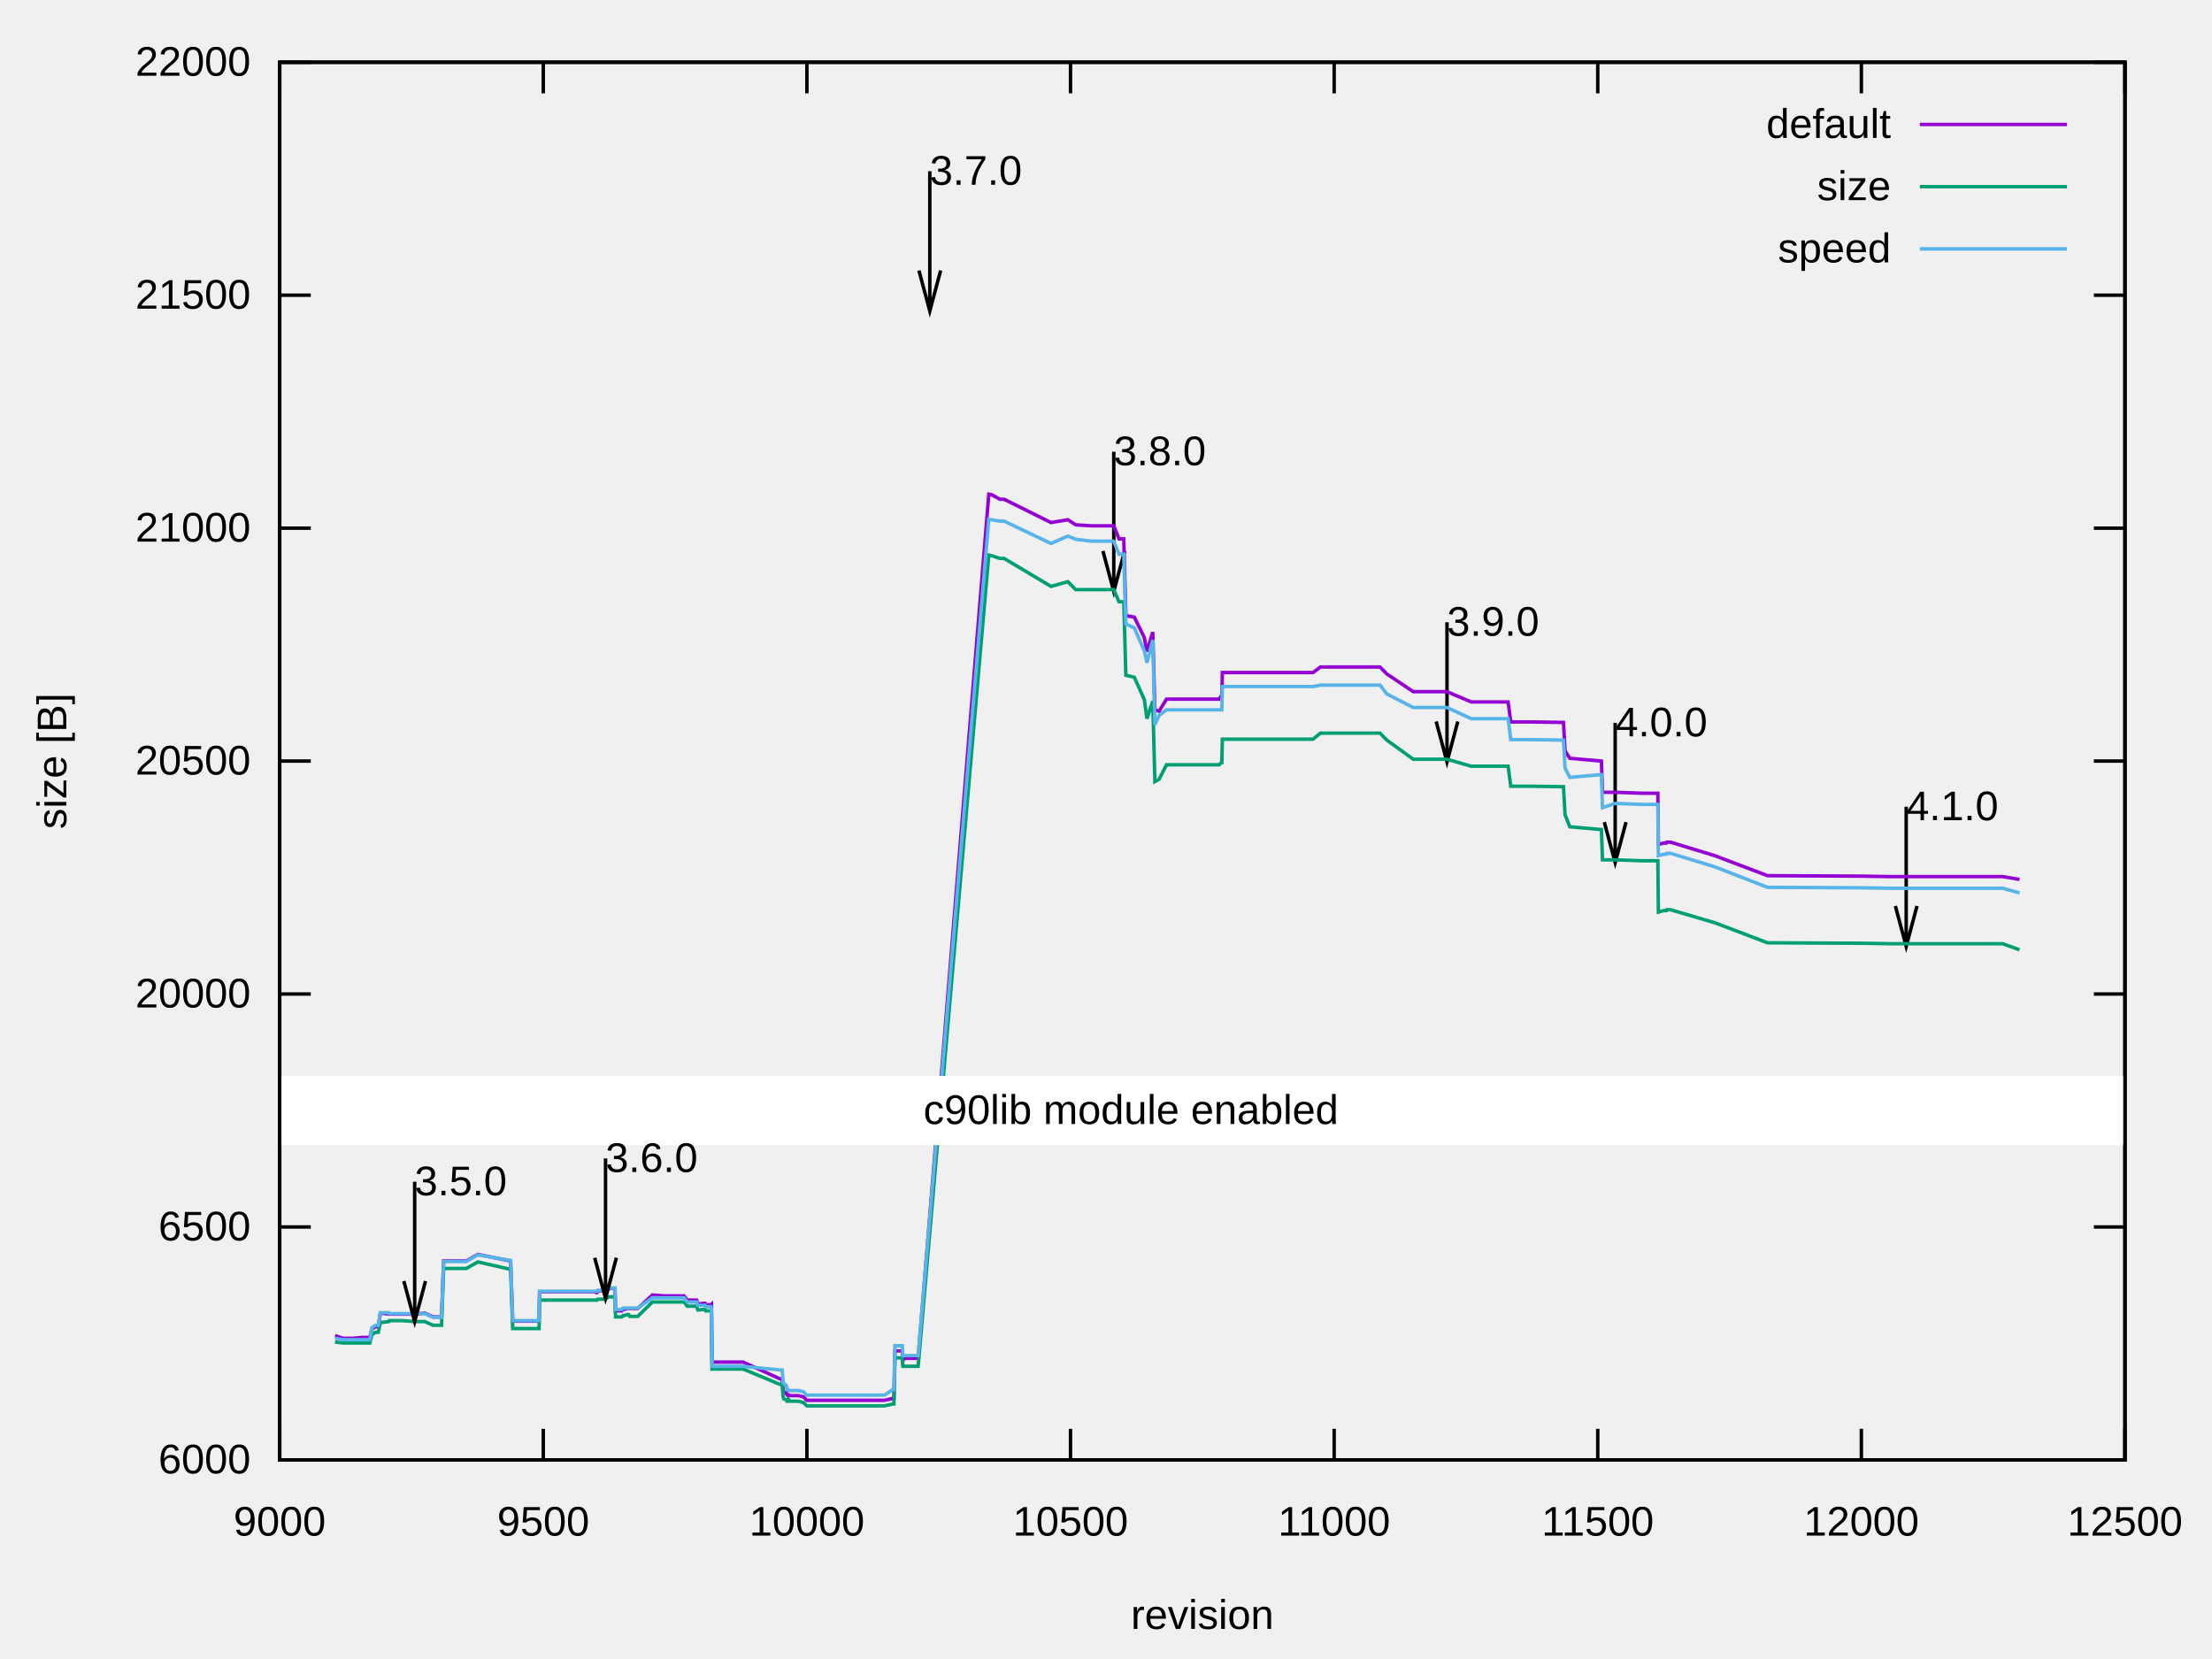
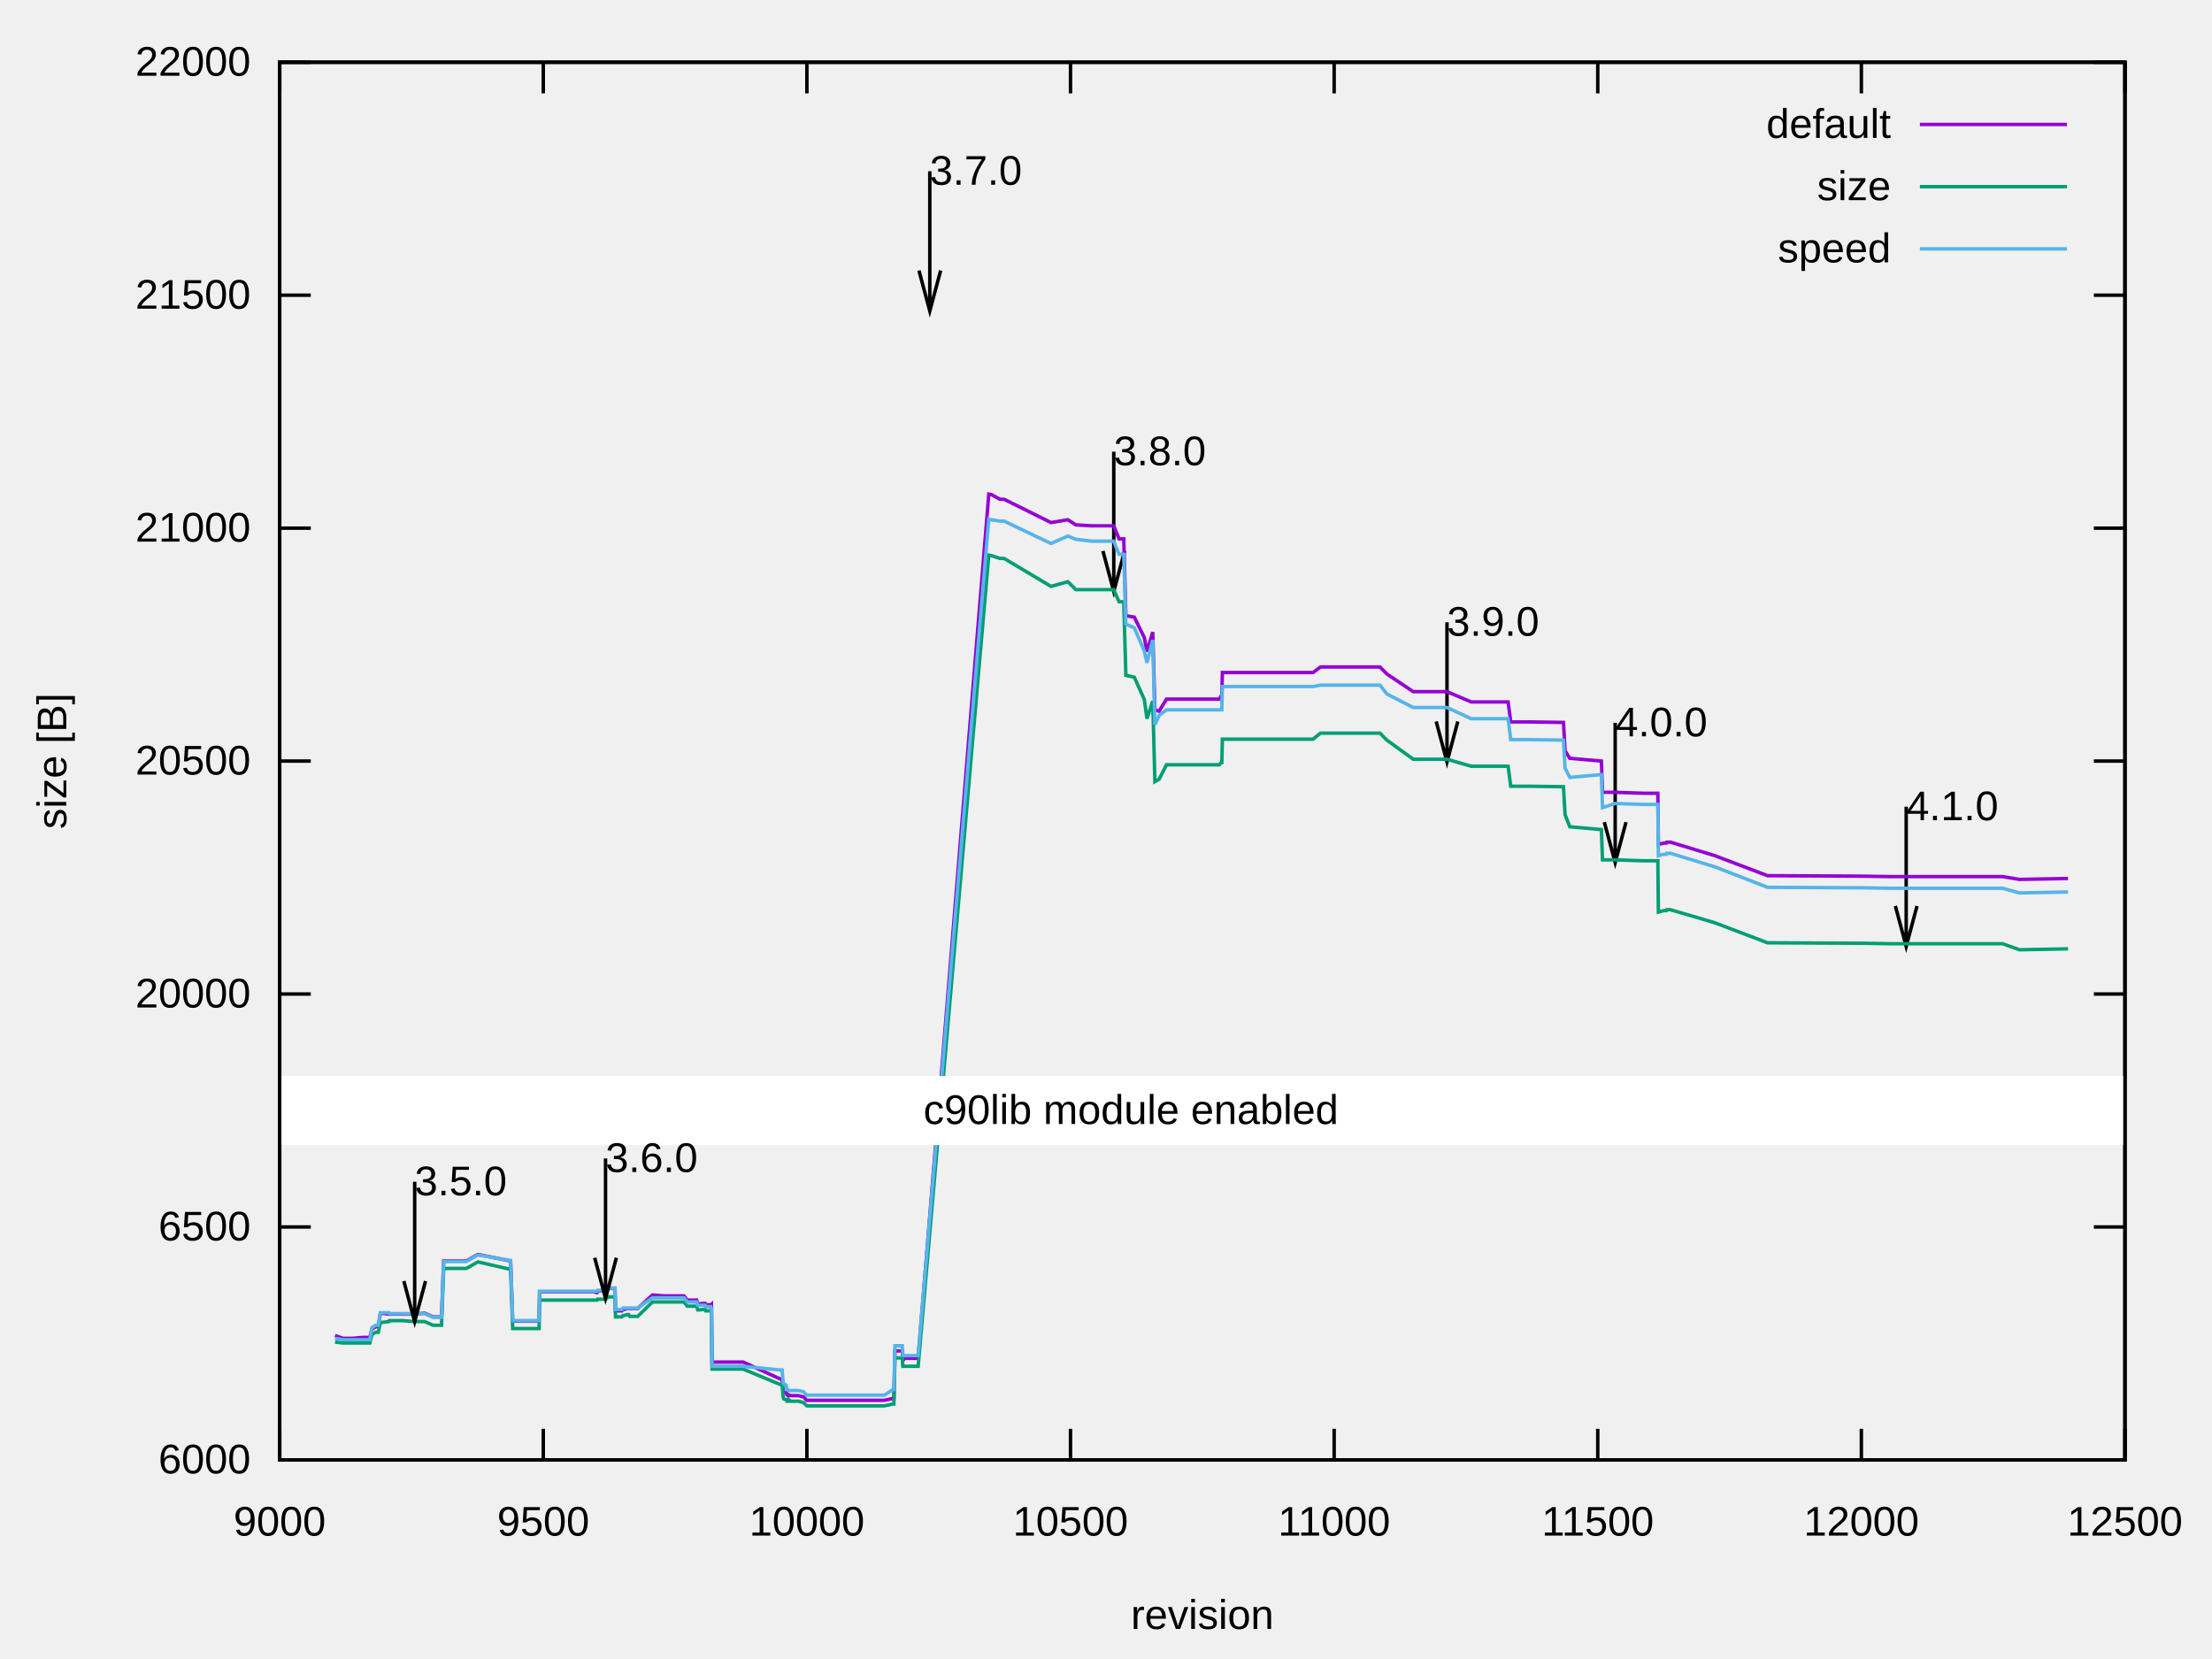
<svg xmlns="http://www.w3.org/2000/svg" xmlns:xlink="http://www.w3.org/1999/xlink" width="640" height="480" viewBox="0 0 640 480">
  <g id="gnuplot_canvas">
    <rect x="0" y="0" width="640" height="480" fill="none" />
    <defs>
      <circle id="gpDot" r="0.5" stroke-width="0.5" stroke="currentColor" />
      <path id="gpPt0" stroke-width="0.222" stroke="currentColor" d="M-1,0 h2 M0,-1 v2" />
      <path id="gpPt1" stroke-width="0.222" stroke="currentColor" d="M-1,-1 L1,1 M1,-1 L-1,1" />
      <path id="gpPt2" stroke-width="0.222" stroke="currentColor" d="M-1,0 L1,0 M0,-1 L0,1 M-1,-1 L1,1 M-1,1 L1,-1" />
      <rect id="gpPt3" stroke-width="0.222" stroke="currentColor" x="-1" y="-1" width="2" height="2" />
      <rect id="gpPt4" stroke-width="0.222" stroke="currentColor" fill="currentColor" x="-1" y="-1" width="2" height="2" />
      <circle id="gpPt5" stroke-width="0.222" stroke="currentColor" cx="0" cy="0" r="1" />
      <use xlink:href="#gpPt5" id="gpPt6" fill="currentColor" stroke="none" />
      <path id="gpPt7" stroke-width="0.222" stroke="currentColor" d="M0,-1.33 L-1.33,0.67 L1.33,0.67 z" />
      <use xlink:href="#gpPt7" id="gpPt8" fill="currentColor" stroke="none" />
      <use xlink:href="#gpPt7" id="gpPt9" stroke="currentColor" transform="rotate(180)" />
      <use xlink:href="#gpPt9" id="gpPt10" fill="currentColor" stroke="none" />
      <use xlink:href="#gpPt3" id="gpPt11" stroke="currentColor" transform="rotate(45)" />
      <use xlink:href="#gpPt11" id="gpPt12" fill="currentColor" stroke="none" />
      <path id="gpPt13" stroke-width="0.222" stroke="currentColor" d="M0,1.330 L1.265,0.411 L0.782,-1.067 L-0.782,-1.076 L-1.265,0.411 z" />
      <use xlink:href="#gpPt13" id="gpPt14" fill="currentColor" stroke="none" />
      <filter id="textbox" filterUnits="objectBoundingBox" x="0" y="0" height="1" width="1">
        <feFlood flood-color="white" flood-opacity="1" result="bgnd" />
        <feComposite in="SourceGraphic" in2="bgnd" operator="atop" />
      </filter>
      <filter id="greybox" filterUnits="objectBoundingBox" x="0" y="0" height="1" width="1">
        <feFlood flood-color="lightgrey" flood-opacity="1" result="grey" />
        <feComposite in="SourceGraphic" in2="grey" operator="atop" />
      </filter>
    </defs>
    <g fill="none" color="white" stroke="currentColor" stroke-width="1.00" stroke-linecap="butt" stroke-linejoin="miter">
</g>
    <g fill="none" color="black" stroke="currentColor" stroke-width="1.00" stroke-linecap="butt" stroke-linejoin="miter">
      <path stroke="black" d="M80.92,422.40 L89.92,422.40 M614.82,422.40 L605.82,422.40  " />
      <g transform="translate(72.53,426.30)" stroke="none" fill="black" font-family="Arial" font-size="12.00" text-anchor="end">
        <text>
          <tspan font-family="Arial">6000</tspan>
        </text>
      </g>
    </g>
    <g fill="none" color="black" stroke="currentColor" stroke-width="1.00" stroke-linecap="butt" stroke-linejoin="miter">
      <path stroke="black" d="M80.92,355.00 L89.92,355.00 M614.82,355.00 L605.82,355.00  " />
      <g transform="translate(72.53,358.90)" stroke="none" fill="black" font-family="Arial" font-size="12.00" text-anchor="end">
        <text>
          <tspan font-family="Arial">6500</tspan>
        </text>
      </g>
    </g>
    <g fill="none" color="black" stroke="currentColor" stroke-width="1.00" stroke-linecap="butt" stroke-linejoin="miter">
      <path stroke="black" d="M80.92,287.60 L89.92,287.60 M614.82,287.60 L605.82,287.60  " />
      <g transform="translate(72.53,291.50)" stroke="none" fill="black" font-family="Arial" font-size="12.00" text-anchor="end">
        <text>
          <tspan font-family="Arial">20000</tspan>
        </text>
      </g>
    </g>
    <g fill="none" color="black" stroke="currentColor" stroke-width="1.00" stroke-linecap="butt" stroke-linejoin="miter">
      <path stroke="black" d="M80.92,220.20 L89.92,220.20 M614.82,220.20 L605.82,220.20  " />
      <g transform="translate(72.53,224.10)" stroke="none" fill="black" font-family="Arial" font-size="12.00" text-anchor="end">
        <text>
          <tspan font-family="Arial">20500</tspan>
        </text>
      </g>
    </g>
    <g fill="none" color="black" stroke="currentColor" stroke-width="1.00" stroke-linecap="butt" stroke-linejoin="miter">
      <path stroke="black" d="M80.92,152.81 L89.92,152.81 M614.82,152.81 L605.82,152.81  " />
      <g transform="translate(72.53,156.71)" stroke="none" fill="black" font-family="Arial" font-size="12.00" text-anchor="end">
        <text>
          <tspan font-family="Arial">21000</tspan>
        </text>
      </g>
    </g>
    <g fill="none" color="black" stroke="currentColor" stroke-width="1.00" stroke-linecap="butt" stroke-linejoin="miter">
      <path stroke="black" d="M80.92,85.41 L89.92,85.41 M614.82,85.41 L605.82,85.41  " />
      <g transform="translate(72.53,89.31)" stroke="none" fill="black" font-family="Arial" font-size="12.00" text-anchor="end">
        <text>
          <tspan font-family="Arial">21500</tspan>
        </text>
      </g>
    </g>
    <g fill="none" color="black" stroke="currentColor" stroke-width="1.00" stroke-linecap="butt" stroke-linejoin="miter">
      <path stroke="black" d="M80.92,18.01 L89.92,18.01 M614.82,18.01 L605.82,18.01  " />
      <g transform="translate(72.53,21.91)" stroke="none" fill="black" font-family="Arial" font-size="12.00" text-anchor="end">
        <text>
          <tspan font-family="Arial">22000</tspan>
        </text>
      </g>
    </g>
    <g fill="none" color="black" stroke="currentColor" stroke-width="1.00" stroke-linecap="butt" stroke-linejoin="miter">
      <path stroke="black" d="M80.92,422.40 L80.92,413.40 M80.92,18.01 L80.92,27.01  " />
      <g transform="translate(80.92,444.30)" stroke="none" fill="black" font-family="Arial" font-size="12.00" text-anchor="middle">
        <text>
          <tspan font-family="Arial"> 9000</tspan>
        </text>
      </g>
    </g>
    <g fill="none" color="black" stroke="currentColor" stroke-width="1.00" stroke-linecap="butt" stroke-linejoin="miter">
      <path stroke="black" d="M157.19,422.40 L157.19,413.40 M157.19,18.01 L157.19,27.01  " />
      <g transform="translate(157.19,444.30)" stroke="none" fill="black" font-family="Arial" font-size="12.00" text-anchor="middle">
        <text>
          <tspan font-family="Arial"> 9500</tspan>
        </text>
      </g>
    </g>
    <g fill="none" color="black" stroke="currentColor" stroke-width="1.00" stroke-linecap="butt" stroke-linejoin="miter">
      <path stroke="black" d="M233.46,422.40 L233.46,413.40 M233.46,18.01 L233.46,27.01  " />
      <g transform="translate(233.46,444.30)" stroke="none" fill="black" font-family="Arial" font-size="12.00" text-anchor="middle">
        <text>
          <tspan font-family="Arial"> 10000</tspan>
        </text>
      </g>
    </g>
    <g fill="none" color="black" stroke="currentColor" stroke-width="1.00" stroke-linecap="butt" stroke-linejoin="miter">
      <path stroke="black" d="M309.73,422.40 L309.73,413.40 M309.73,18.01 L309.73,27.01  " />
      <g transform="translate(309.73,444.30)" stroke="none" fill="black" font-family="Arial" font-size="12.00" text-anchor="middle">
        <text>
          <tspan font-family="Arial"> 10500</tspan>
        </text>
      </g>
    </g>
    <g fill="none" color="black" stroke="currentColor" stroke-width="1.00" stroke-linecap="butt" stroke-linejoin="miter">
      <path stroke="black" d="M386.01,422.40 L386.01,413.40 M386.01,18.01 L386.01,27.01  " />
      <g transform="translate(386.01,444.30)" stroke="none" fill="black" font-family="Arial" font-size="12.00" text-anchor="middle">
        <text>
          <tspan font-family="Arial"> 11000</tspan>
        </text>
      </g>
    </g>
    <g fill="none" color="black" stroke="currentColor" stroke-width="1.00" stroke-linecap="butt" stroke-linejoin="miter">
      <path stroke="black" d="M462.28,422.40 L462.28,413.40 M462.28,18.01 L462.28,27.01  " />
      <g transform="translate(462.28,444.30)" stroke="none" fill="black" font-family="Arial" font-size="12.00" text-anchor="middle">
        <text>
          <tspan font-family="Arial"> 11500</tspan>
        </text>
      </g>
    </g>
    <g fill="none" color="black" stroke="currentColor" stroke-width="1.00" stroke-linecap="butt" stroke-linejoin="miter">
      <path stroke="black" d="M538.55,422.40 L538.55,413.40 M538.55,18.01 L538.55,27.01  " />
      <g transform="translate(538.55,444.30)" stroke="none" fill="black" font-family="Arial" font-size="12.00" text-anchor="middle">
        <text>
          <tspan font-family="Arial"> 12000</tspan>
        </text>
      </g>
    </g>
    <g fill="none" color="black" stroke="currentColor" stroke-width="1.00" stroke-linecap="butt" stroke-linejoin="miter">
      <path stroke="black" d="M614.82,422.40 L614.82,413.40 M614.82,18.01 L614.82,27.01  " />
      <g transform="translate(614.82,444.30)" stroke="none" fill="black" font-family="Arial" font-size="12.00" text-anchor="middle">
        <text>
          <tspan font-family="Arial"> 12500</tspan>
        </text>
      </g>
    </g>
    <g fill="none" color="black" stroke="currentColor" stroke-width="1.00" stroke-linecap="butt" stroke-linejoin="miter">
</g>
    <g fill="none" color="black" stroke="currentColor" stroke-width="1.00" stroke-linecap="butt" stroke-linejoin="miter">
      <path stroke="black" d="M80.92,18.01 L80.92,422.40 L614.82,422.40 L614.82,18.01 L80.92,18.01 Z  " />
      <g transform="translate(269.01,53.45)" stroke="none" fill="black" font-family="Arial" font-size="12.00" text-anchor="start">
        <text>
          <tspan font-family="Arial">3.7.0</tspan>
        </text>
      </g>
      <g transform="translate(322.24,134.60)" stroke="none" fill="black" font-family="Arial" font-size="12.00" text-anchor="start">
        <text>
          <tspan font-family="Arial">3.8.0</tspan>
        </text>
      </g>
      <g transform="translate(418.65,183.94)" stroke="none" fill="black" font-family="Arial" font-size="12.00" text-anchor="start">
        <text>
          <tspan font-family="Arial">3.9.0</tspan>
        </text>
      </g>
      <g transform="translate(467.31,213.05)" stroke="none" fill="black" font-family="Arial" font-size="12.00" text-anchor="start">
        <text>
          <tspan font-family="Arial">4.0.0</tspan>
        </text>
      </g>
      <g transform="translate(551.51,237.32)" stroke="none" fill="black" font-family="Arial" font-size="12.00" text-anchor="start">
        <text>
          <tspan font-family="Arial">4.1.0</tspan>
        </text>
      </g>
    </g>
    <g fill="none" color="black" stroke="black" stroke-width="20.00" stroke-linecap="butt" stroke-linejoin="miter">
</g>
    <g fill="none" color="black" stroke="currentColor" stroke-width="20.00" stroke-linecap="butt" stroke-linejoin="miter">
      <path stroke="white" d="M80.93,321.29 L614.83,321.29  " />
    </g>
    <g fill="none" color="black" stroke="white" stroke-width="1.00" stroke-linecap="butt" stroke-linejoin="miter">
      <path stroke="black" d="M265.88,78.27 L269.02,89.98 L272.16,78.27 M269.02,49.54 L269.02,89.98 M319.11,159.42 L322.25,171.13 L325.39,159.42   M322.25,130.69 L322.25,171.13 M415.53,208.75 L418.66,220.46 L421.79,208.75 M418.66,180.03 L418.66,220.46 M464.18,237.87   L467.32,249.58 L470.46,237.87 M467.32,209.14 L467.32,249.58 M548.39,262.13 L551.52,273.84 L554.65,262.13 M551.52,233.41   L551.52,273.84  " />
    </g>
    <g fill="none" color="black" stroke="currentColor" stroke-width="1.00" stroke-linecap="butt" stroke-linejoin="miter">
      <g transform="translate(19.18,220.21) rotate(270)" stroke="none" fill="black" font-family="Arial" font-size="12.00" text-anchor="middle">
        <text>
          <tspan font-family="Arial">size [B]</tspan>
        </text>
      </g>
    </g>
    <g fill="none" color="black" stroke="currentColor" stroke-width="1.00" stroke-linecap="butt" stroke-linejoin="miter">
      <g transform="translate(347.87,471.30)" stroke="none" fill="black" font-family="Arial" font-size="12.00" text-anchor="middle">
        <text>
          <tspan font-family="Arial">revision</tspan>
        </text>
      </g>
    </g>
    <g fill="none" color="black" stroke="currentColor" stroke-width="1.00" stroke-linecap="butt" stroke-linejoin="miter">
</g>
    <g id="gnuplot_plot_1">
      <g fill="none" color="black" stroke="currentColor" stroke-width="1.00" stroke-linecap="butt" stroke-linejoin="miter">
        <g transform="translate(547.09,39.91)" stroke="none" fill="black" font-family="Arial" font-size="12.00" text-anchor="end">
          <text>
            <tspan font-family="Arial">default</tspan>
          </text>
        </g>
      </g>
      <g fill="none" color="black" stroke="currentColor" stroke-width="1.00" stroke-linecap="butt" stroke-linejoin="miter">
-         <path stroke="rgb(148,   0, 211)" d="M555.48,36.01 L598.04,36.01 M96.94,386.41 L99.23,387.22 L99.84,387.22 L100.29,387.22 L101.97,387.22 L104.87,386.95   L107.00,386.95 L107.62,384.52 L108.68,383.85 L109.45,383.85 L110.06,379.94 L110.36,379.94 L112.50,380.21 L112.65,380.21   L114.17,380.21 L116.46,380.21 L119.97,380.21 L122.87,379.94 L125.31,381.02 L127.75,381.02 L128.36,364.84 L129.58,364.84   L134.92,364.84 L138.28,362.95 L147.73,364.84 L148.34,382.23 L148.80,382.23 L149.87,382.23 L151.24,382.23 L153.84,382.23   L155.21,382.23 L155.97,382.23 L156.12,373.74 L156.89,373.74 L160.39,373.74 L163.29,373.74 L164.82,373.74 L167.56,373.74   L169.55,373.74 L170.77,373.74 L171.84,373.74 L172.60,374.01 L172.75,374.01 L172.90,373.74 L173.06,373.47 L175.19,373.47   L176.11,372.79 L177.33,372.79 L177.78,372.79 L177.94,372.79 L178.09,379.27 L178.24,379.27 L178.55,379.27 L179.31,379.27   L179.46,379.27 L179.92,379.27 L180.23,378.86 L180.53,378.86 L180.68,378.86 L181.45,378.59 L181.90,378.59 L182.21,378.59   L182.36,378.59 L182.51,378.59 L184.50,378.59 L188.77,374.68 L192.28,374.95 L193.80,374.95 L194.87,374.95 L195.48,374.95   L197.01,374.95 L197.46,374.95 L197.62,374.95 L197.77,374.95 L197.92,374.95 L198.84,376.16 L200.51,376.16 L201.43,376.16   L201.58,376.16 L201.89,377.24 L202.50,377.24 L203.41,377.11 L204.02,377.11 L204.17,377.51 L205.24,377.51 L205.70,377.51   L205.85,377.38 L206.01,394.09 L207.53,394.09 L207.84,394.09 L208.45,394.09 L215.01,394.09 L225.68,398.95 L226.29,398.95   L226.60,402.58 L226.75,402.85 L227.51,402.85 L227.67,403.53 L227.97,403.80 L228.12,403.53 L228.73,403.80 L229.80,403.80   L231.02,403.80 L232.55,404.20 L233.01,404.74 L233.46,405.15 L236.06,405.15 L240.78,405.15 L242.31,405.15 L243.99,405.15   L244.45,405.15 L245.21,405.15 L245.67,405.15 L249.94,405.15 L252.38,405.15 L255.89,405.15 L258.33,404.61 L258.63,404.61   L258.94,390.86 L260.01,390.86 L261.07,390.86 L261.23,393.69 L261.68,393.01 L262.75,393.01 L265.34,393.01 L265.65,393.01   L286.09,142.97 L286.70,143.10 L286.85,143.10 L289.29,144.45 L289.45,144.45 L290.51,144.45 L304.09,151.19 L308.97,150.38   L311.26,151.86 L315.84,152.13 L318.58,152.13 L322.24,152.13 L323.77,155.91 L325.14,155.91 L325.75,178.15 L328.19,178.55   L331.09,184.48 L331.85,188.53 L333.53,182.87 L334.14,205.38 L335.36,205.78 L337.50,202.28 L351.68,202.28 L352.75,202.28   L353.36,201.33 L353.51,201.33 L353.67,194.59 L353.97,194.59 L355.50,194.59 L370.75,194.59 L379.90,194.59 L382.04,192.98   L399.28,192.98 L401.26,195.00 L408.89,200.12 L418.65,200.12 L425.67,203.09 L436.34,203.09 L437.11,208.88 L442.60,208.88   L452.36,209.02 L452.82,217.24 L454.19,219.40 L463.34,220.20 L463.65,229.24 L467.31,229.24 L475.40,229.51 L479.67,229.51   L479.82,244.33 L481.35,243.93 L482.11,243.93 L482.26,243.66 L483.18,243.66 L483.33,243.66 L496.14,247.57 L511.40,253.36   L538.70,253.50 L547.09,253.63 L551.51,253.63 L553.50,253.63 L553.80,253.63 L554.11,253.63 L554.72,253.63 L555.18,253.63   L555.94,253.63 L557.01,253.63 L560.82,253.63 L562.80,253.63 L564.79,253.63 L570.74,253.63 L573.63,253.63 L575.77,253.63   L577.90,253.63 L579.43,253.63 L584.31,254.44  " />
+         <path stroke="rgb(148,   0, 211)" d="M555.48,36.01 L598.04,36.01 M96.94,386.41 L99.23,387.22 L99.84,387.22 L100.29,387.22 L101.97,387.22 L104.87,386.95   L107.00,386.95 L107.62,384.52 L108.68,383.85 L109.45,383.85 L110.06,379.94 L110.36,379.94 L112.50,380.21 L112.65,380.21   L114.17,380.21 L116.46,380.21 L119.97,380.21 L122.87,379.94 L125.31,381.02 L127.75,381.02 L128.36,364.84 L129.58,364.84   L134.92,364.84 L138.28,362.95 L147.73,364.84 L148.34,382.23 L148.80,382.23 L149.87,382.23 L151.24,382.23 L153.84,382.23   L155.21,382.23 L155.97,382.23 L156.12,373.74 L156.89,373.74 L160.39,373.74 L163.29,373.74 L164.82,373.74 L167.56,373.74   L169.55,373.74 L170.77,373.74 L171.84,373.74 L172.60,374.01 L172.75,374.01 L172.90,373.74 L173.06,373.47 L175.19,373.47   L176.11,372.79 L177.33,372.79 L177.78,372.79 L177.94,372.79 L178.09,379.27 L178.24,379.27 L178.55,379.27 L179.31,379.27   L179.46,379.27 L179.92,379.27 L180.23,378.86 L180.53,378.86 L180.68,378.86 L181.45,378.59 L181.90,378.59 L182.21,378.59   L182.36,378.59 L182.51,378.59 L184.50,378.59 L188.77,374.68 L192.28,374.95 L193.80,374.95 L194.87,374.95 L195.48,374.95   L197.01,374.95 L197.46,374.95 L197.62,374.95 L197.77,374.95 L197.92,374.95 L198.84,376.16 L200.51,376.16 L201.43,376.16   L201.58,376.16 L201.89,377.24 L202.50,377.24 L203.41,377.11 L204.02,377.11 L204.17,377.51 L205.24,377.51 L205.70,377.51   L205.85,377.38 L206.01,394.09 L207.53,394.09 L207.84,394.09 L208.45,394.09 L215.01,394.09 L225.68,398.95 L226.29,398.95   L226.60,402.58 L226.75,402.85 L227.51,402.85 L227.67,403.53 L227.97,403.80 L228.12,403.53 L228.73,403.80 L229.80,403.80   L231.02,403.80 L232.55,404.20 L233.01,404.74 L233.46,405.15 L236.06,405.15 L240.78,405.15 L242.31,405.15 L243.99,405.15   L244.45,405.15 L245.21,405.15 L245.67,405.15 L249.94,405.15 L252.38,405.15 L255.89,405.15 L258.33,404.61 L258.63,404.61   L258.94,390.86 L260.01,390.86 L261.07,390.86 L261.23,393.69 L261.68,393.01 L262.75,393.01 L265.34,393.01 L265.65,393.01   L286.09,142.97 L286.70,143.10 L286.85,143.10 L289.29,144.45 L289.45,144.45 L290.51,144.45 L304.09,151.19 L308.97,150.38   L311.26,151.86 L315.84,152.13 L318.58,152.13 L322.24,152.13 L323.77,155.91 L325.14,155.91 L325.75,178.15 L328.19,178.55   L331.09,184.48 L331.85,188.53 L333.53,182.87 L334.14,205.38 L335.36,205.78 L337.50,202.28 L351.68,202.28 L352.75,202.28   L353.36,201.33 L353.51,201.33 L353.67,194.59 L353.97,194.59 L355.50,194.59 L370.75,194.59 L379.90,194.59 L382.04,192.98   L399.28,192.98 L401.26,195.00 L408.89,200.12 L418.65,200.12 L425.67,203.09 L436.34,203.09 L437.11,208.88 L442.60,208.88   L452.36,209.02 L452.82,217.24 L454.19,219.40 L463.34,220.20 L463.65,229.24 L467.31,229.24 L475.40,229.51 L479.67,229.51   L479.82,244.33 L481.35,243.93 L482.11,243.93 L482.26,243.66 L483.18,243.66 L483.33,243.66 L496.14,247.57 L511.40,253.36   L538.70,253.50 L547.09,253.63 L551.51,253.63 L553.50,253.63 L553.80,253.63 L554.11,253.63 L554.72,253.63 L555.18,253.63   L555.94,253.63 L557.01,253.63 L560.82,253.63 L562.80,253.63 L564.79,253.63 L570.74,253.63 L573.63,253.63 L575.77,253.63   L577.90,253.63 L579.43,253.63 L584.31,254.44 L598.35,254.17  " />
      </g>
    </g>
    <g id="gnuplot_plot_2">
      <g fill="none" color="black" stroke="currentColor" stroke-width="1.00" stroke-linecap="butt" stroke-linejoin="miter">
        <g transform="translate(547.09,57.91)" stroke="none" fill="black" font-family="Arial" font-size="12.00" text-anchor="end">
          <text>
            <tspan font-family="Arial">size</tspan>
          </text>
        </g>
      </g>
      <g fill="none" color="black" stroke="currentColor" stroke-width="1.00" stroke-linecap="butt" stroke-linejoin="miter">
-         <path stroke="rgb(  0, 158, 115)" d="M555.48,54.01 L598.04,54.01 M96.94,388.30 L99.23,388.57 L99.84,388.57 L100.29,388.57 L101.97,388.57 L104.87,388.57   L107.00,388.57 L107.62,386.14 L108.68,385.47 L109.45,385.47 L110.06,382.63 L110.36,382.63 L112.50,382.37 L112.65,382.10   L114.17,382.10 L116.46,382.10 L119.97,382.37 L122.87,382.37 L125.31,383.44 L127.75,383.44 L128.36,367.00 L129.58,367.00   L134.92,367.00 L138.28,365.11 L147.73,367.27 L148.34,384.39 L148.80,384.39 L149.87,384.39 L151.24,384.39 L153.84,384.39   L155.21,384.39 L155.97,384.39 L156.12,376.16 L156.89,376.16 L160.39,376.16 L163.29,376.16 L164.82,376.16 L167.56,376.16   L169.55,376.16 L170.77,376.16 L171.84,376.16 L172.60,376.16 L172.75,376.16 L172.90,375.90 L173.06,375.90 L175.19,375.90   L176.11,375.22 L177.33,375.22 L177.78,375.22 L177.94,375.22 L178.09,381.02 L178.24,381.02 L178.55,381.02 L179.31,381.02   L179.46,381.02 L179.92,381.02 L180.23,380.61 L180.53,380.61 L180.68,380.61 L181.45,380.34 L181.90,380.34 L182.21,380.88   L182.36,380.88 L182.51,380.88 L184.50,380.88 L188.77,376.70 L192.28,376.70 L193.80,376.70 L194.87,376.70 L195.48,376.70   L197.01,376.70 L197.46,376.70 L197.62,376.70 L197.77,376.70 L197.92,376.70 L198.84,377.92 L200.51,377.92 L201.43,377.92   L201.58,377.92 L201.89,379.00 L202.50,379.00 L203.41,378.86 L204.02,378.86 L204.17,379.27 L205.24,379.27 L205.70,379.27   L205.85,379.40 L206.01,396.11 L207.53,396.11 L207.84,396.11 L208.45,396.11 L215.01,396.11 L225.68,400.56 L226.29,400.56   L226.60,404.20 L226.75,404.74 L227.51,405.01 L227.67,405.42 L227.97,405.42 L228.12,404.88 L228.73,405.42 L229.80,405.42   L231.02,405.42 L232.55,405.82 L233.01,406.36 L233.46,406.76 L236.06,406.76 L240.78,406.76 L242.31,406.76 L243.99,406.76   L244.45,406.76 L245.21,406.76 L245.67,406.76 L249.94,406.76 L252.38,406.76 L255.89,406.76 L258.33,406.22 L258.63,406.22   L258.94,392.88 L260.01,392.88 L261.07,392.88 L261.23,395.31 L261.68,395.31 L262.75,395.31 L265.34,395.31 L265.65,395.31   L286.09,160.62 L286.70,160.76 L286.85,160.76 L289.29,161.57 L289.45,161.57 L290.51,161.57 L304.09,169.66 L308.97,168.31   L311.26,170.60 L315.84,170.60 L318.58,170.60 L322.24,170.60 L323.77,174.10 L325.14,174.10 L325.75,195.40 L328.19,195.94   L331.09,202.41 L331.85,207.94 L333.53,202.82 L334.14,226.14 L335.36,225.46 L337.50,221.28 L351.68,221.28 L352.75,221.28   L353.36,220.61 L353.51,220.61 L353.67,213.87 L353.97,213.87 L355.50,213.87 L370.75,213.87 L379.90,213.87 L382.04,212.12   L399.28,212.12 L401.26,214.14 L408.89,219.67 L418.65,219.67 L425.67,221.69 L436.34,221.69 L437.11,227.48 L442.60,227.48   L452.36,227.62 L452.82,235.71 L454.19,239.21 L463.34,240.02 L463.65,248.78 L467.31,248.78 L475.40,249.05 L479.67,249.05   L479.82,263.88 L481.35,263.47 L482.11,263.47 L482.26,263.21 L483.18,263.21 L483.33,263.21 L496.14,266.98 L511.40,272.78   L538.70,272.91 L547.09,273.05 L551.51,273.05 L553.50,273.05 L553.80,273.05 L554.11,273.05 L554.72,273.05 L555.18,273.05   L555.94,273.05 L557.01,273.05 L560.82,273.05 L562.80,273.05 L564.79,273.05 L570.74,273.05 L573.63,273.05 L575.77,273.05   L577.90,273.05 L579.43,273.05 L584.31,274.80  " />
+         <path stroke="rgb(  0, 158, 115)" d="M555.48,54.01 L598.04,54.01 M96.94,388.30 L99.23,388.57 L99.84,388.57 L100.29,388.57 L101.97,388.57 L104.87,388.57   L107.00,388.57 L107.62,386.14 L108.68,385.47 L109.45,385.47 L110.06,382.63 L110.36,382.63 L112.50,382.37 L112.65,382.10   L114.17,382.10 L116.46,382.10 L119.97,382.37 L122.87,382.37 L125.31,383.44 L127.75,383.44 L128.36,367.00 L129.58,367.00   L134.92,367.00 L138.28,365.11 L147.73,367.27 L148.34,384.39 L148.80,384.39 L149.87,384.39 L151.24,384.39 L153.84,384.39   L155.21,384.39 L155.97,384.39 L156.12,376.16 L156.89,376.16 L160.39,376.16 L163.29,376.16 L164.82,376.16 L167.56,376.16   L169.55,376.16 L170.77,376.16 L171.84,376.16 L172.60,376.16 L172.75,376.16 L172.90,375.90 L173.06,375.90 L175.19,375.90   L176.11,375.22 L177.33,375.22 L177.78,375.22 L177.94,375.22 L178.09,381.02 L178.24,381.02 L178.55,381.02 L179.31,381.02   L179.46,381.02 L179.92,381.02 L180.23,380.61 L180.53,380.61 L180.68,380.61 L181.45,380.34 L181.90,380.34 L182.21,380.88   L182.36,380.88 L182.51,380.88 L184.50,380.88 L188.77,376.70 L192.28,376.70 L193.80,376.70 L194.87,376.70 L195.48,376.70   L197.01,376.70 L197.46,376.70 L197.62,376.70 L197.77,376.70 L197.92,376.70 L198.84,377.92 L200.51,377.92 L201.43,377.92   L201.58,377.92 L201.89,379.00 L202.50,379.00 L203.41,378.86 L204.02,378.86 L204.17,379.27 L205.24,379.27 L205.70,379.27   L205.85,379.40 L206.01,396.11 L207.53,396.11 L207.84,396.11 L208.45,396.11 L215.01,396.11 L225.68,400.56 L226.29,400.56   L226.60,404.20 L226.75,404.74 L227.51,405.01 L227.67,405.42 L227.97,405.42 L228.12,404.88 L228.73,405.42 L229.80,405.42   L231.02,405.42 L232.55,405.82 L233.01,406.36 L233.46,406.76 L236.06,406.76 L240.78,406.76 L242.31,406.76 L243.99,406.76   L244.45,406.76 L245.21,406.76 L245.67,406.76 L249.94,406.76 L252.38,406.76 L255.89,406.76 L258.33,406.22 L258.63,406.22   L258.94,392.88 L260.01,392.88 L261.07,392.88 L261.23,395.31 L261.68,395.31 L262.75,395.31 L265.34,395.31 L265.65,395.31   L286.09,160.62 L286.70,160.76 L286.85,160.76 L289.29,161.57 L289.45,161.57 L290.51,161.57 L304.09,169.66 L308.97,168.31   L311.26,170.60 L315.84,170.60 L318.58,170.60 L322.24,170.60 L323.77,174.10 L325.14,174.10 L325.75,195.40 L328.19,195.94   L331.09,202.41 L331.85,207.94 L333.53,202.82 L334.14,226.14 L335.36,225.46 L337.50,221.28 L351.68,221.28 L352.75,221.28   L353.36,220.61 L353.51,220.61 L353.67,213.87 L353.97,213.87 L355.50,213.87 L370.75,213.87 L379.90,213.87 L382.04,212.12   L399.28,212.12 L401.26,214.14 L408.89,219.67 L418.65,219.67 L425.67,221.69 L436.34,221.69 L437.11,227.48 L442.60,227.48   L452.36,227.62 L452.82,235.71 L454.19,239.21 L463.34,240.02 L463.65,248.78 L467.31,248.78 L475.40,249.05 L479.67,249.05   L479.82,263.88 L481.35,263.47 L482.11,263.47 L482.26,263.21 L483.18,263.21 L483.33,263.21 L496.14,266.98 L511.40,272.78   L538.70,272.91 L547.09,273.05 L551.51,273.05 L553.50,273.05 L553.80,273.05 L554.11,273.05 L554.72,273.05 L555.18,273.05   L555.94,273.05 L557.01,273.05 L560.82,273.05 L562.80,273.05 L564.79,273.05 L570.74,273.05 L573.63,273.05 L575.77,273.05   L577.90,273.05 L579.43,273.05 L584.31,274.80 L598.35,274.53  " />
      </g>
    </g>
    <g id="gnuplot_plot_3">
      <g fill="none" color="black" stroke="currentColor" stroke-width="1.00" stroke-linecap="butt" stroke-linejoin="miter">
        <g transform="translate(547.09,75.91)" stroke="none" fill="black" font-family="Arial" font-size="12.00" text-anchor="end">
          <text>
            <tspan font-family="Arial">speed</tspan>
          </text>
        </g>
      </g>
      <g fill="none" color="black" stroke="currentColor" stroke-width="1.00" stroke-linecap="butt" stroke-linejoin="miter">
-         <path stroke="rgb( 86, 180, 233)" d="M555.48,72.01 L598.04,72.01 M96.94,387.22 L99.23,387.62 L99.84,387.62 L100.29,387.62 L101.97,387.62 L104.87,387.62   L107.00,387.62 L107.62,384.12 L108.68,383.44 L109.45,383.44 L110.06,379.80 L110.36,379.80 L112.50,379.80 L112.65,380.07   L114.17,380.07 L116.46,380.07 L119.97,380.07 L122.87,380.07 L125.31,381.15 L127.75,381.15 L128.36,364.98 L129.58,364.98   L134.92,364.98 L138.28,363.09 L147.73,364.71 L148.34,382.10 L148.80,382.10 L149.87,382.10 L151.24,382.10 L153.84,382.10   L155.21,382.10 L155.97,382.10 L156.12,373.60 L156.89,373.60 L160.39,373.60 L163.29,373.60 L164.82,373.60 L167.56,373.60   L169.55,373.60 L170.77,373.60 L171.84,373.60 L172.60,373.60 L172.75,373.60 L172.90,373.33 L173.06,373.33 L175.19,373.33   L176.11,372.66 L177.33,372.66 L177.78,372.66 L177.94,372.66 L178.09,378.86 L178.24,378.86 L178.55,378.86 L179.31,378.86   L179.46,378.86 L179.92,378.86 L180.23,378.46 L180.53,378.46 L180.68,378.46 L181.45,378.46 L181.90,378.46 L182.21,378.46   L182.36,378.46 L182.51,378.46 L184.50,378.46 L188.77,375.49 L192.28,375.49 L193.80,375.49 L194.87,375.49 L195.48,375.49   L197.01,375.49 L197.46,375.49 L197.62,375.49 L197.77,375.49 L197.92,375.49 L198.84,376.70 L200.51,376.70 L201.43,376.70   L201.58,376.70 L201.89,377.65 L202.50,377.65 L203.41,377.65 L204.02,377.65 L204.17,378.05 L205.24,378.05 L205.70,378.05   L205.85,378.59 L206.01,395.31 L207.53,395.31 L207.84,395.31 L208.45,395.31 L215.01,395.31 L225.68,396.38 L226.29,396.38   L226.60,400.02 L226.75,400.29 L227.51,400.83 L227.67,402.05 L227.97,402.05 L228.12,402.32 L228.73,402.32 L229.80,402.32   L231.02,402.32 L232.55,402.72 L233.01,403.26 L233.46,403.66 L236.06,403.66 L240.78,403.66 L242.31,403.66 L243.99,403.66   L244.45,403.66 L245.21,403.66 L245.67,403.66 L249.94,403.66 L252.38,403.66 L255.89,403.66 L258.33,402.05 L258.63,402.05   L258.94,389.37 L260.01,389.37 L261.07,389.37 L261.23,392.21 L261.68,392.21 L262.75,392.21 L265.34,392.21 L265.65,392.21   L286.09,150.25 L286.70,150.38 L286.85,150.38 L289.29,150.78 L289.45,150.78 L290.51,150.78 L304.09,157.25 L308.97,155.10   L311.26,156.04 L315.84,156.58 L318.58,156.58 L322.24,156.58 L323.77,160.36 L325.14,160.36 L325.75,180.57 L328.19,181.65   L331.09,188.39 L331.85,191.76 L333.53,185.16 L334.14,209.69 L335.36,206.99 L337.50,205.38 L351.68,205.38 L352.75,205.38   L353.36,205.38 L353.51,205.38 L353.67,198.64 L353.97,198.64 L355.50,198.64 L370.75,198.64 L379.90,198.64 L382.04,198.23   L399.28,198.23 L401.26,200.79 L408.89,204.70 L418.65,204.70 L425.67,207.94 L436.34,207.94 L437.11,214.00 L442.60,214.00   L452.36,214.14 L452.82,222.23 L454.19,224.92 L463.34,224.11 L463.65,233.68 L467.31,232.47 L475.40,232.74 L479.67,232.74   L479.82,247.57 L481.35,247.16 L482.11,247.16 L482.26,246.89 L483.18,246.89 L483.33,246.89 L496.14,250.80 L511.40,256.73   L538.70,256.87 L547.09,257.00 L551.51,257.00 L553.50,257.00 L553.80,257.00 L554.11,257.00 L554.72,257.00 L555.18,257.00   L555.94,257.00 L557.01,257.00 L560.82,257.00 L562.80,257.00 L564.79,257.00 L570.74,257.00 L573.63,257.00 L575.77,257.00   L577.90,257.00 L579.43,257.00 L584.31,258.35  " />
+         <path stroke="rgb( 86, 180, 233)" d="M555.48,72.01 L598.04,72.01 M96.94,387.22 L99.23,387.62 L99.84,387.62 L100.29,387.62 L101.97,387.62 L104.87,387.62   L107.00,387.62 L107.62,384.12 L108.68,383.44 L109.45,383.44 L110.06,379.80 L110.36,379.80 L112.50,379.80 L112.65,380.07   L114.17,380.07 L116.46,380.07 L119.97,380.07 L122.87,380.07 L125.31,381.15 L127.75,381.15 L128.36,364.98 L129.58,364.98   L134.92,364.98 L138.28,363.09 L147.73,364.71 L148.34,382.10 L148.80,382.10 L149.87,382.10 L151.24,382.10 L153.84,382.10   L155.21,382.10 L155.97,382.10 L156.12,373.60 L156.89,373.60 L160.39,373.60 L163.29,373.60 L164.82,373.60 L167.56,373.60   L169.55,373.60 L170.77,373.60 L171.84,373.60 L172.60,373.60 L172.75,373.60 L172.90,373.33 L173.06,373.33 L175.19,373.33   L176.11,372.66 L177.33,372.66 L177.78,372.66 L177.94,372.66 L178.09,378.86 L178.24,378.86 L178.55,378.86 L179.31,378.86   L179.46,378.86 L179.92,378.86 L180.23,378.46 L180.53,378.46 L180.68,378.46 L181.45,378.46 L181.90,378.46 L182.21,378.46   L182.36,378.46 L182.51,378.46 L184.50,378.46 L188.77,375.49 L192.28,375.49 L193.80,375.49 L194.87,375.49 L195.48,375.49   L197.01,375.49 L197.46,375.49 L197.62,375.49 L197.77,375.49 L197.92,375.49 L198.84,376.70 L200.51,376.70 L201.43,376.70   L201.58,376.70 L201.89,377.65 L202.50,377.65 L203.41,377.65 L204.02,377.65 L204.17,378.05 L205.24,378.05 L205.70,378.05   L205.85,378.59 L206.01,395.31 L207.53,395.31 L207.84,395.31 L208.45,395.31 L215.01,395.31 L225.68,396.38 L226.29,396.38   L226.60,400.02 L226.75,400.29 L227.51,400.83 L227.67,402.05 L227.97,402.05 L228.12,402.32 L228.73,402.32 L229.80,402.32   L231.02,402.32 L232.55,402.72 L233.01,403.26 L233.46,403.66 L236.06,403.66 L240.78,403.66 L242.31,403.66 L243.99,403.66   L244.45,403.66 L245.21,403.66 L245.67,403.66 L249.94,403.66 L252.38,403.66 L255.89,403.66 L258.33,402.05 L258.63,402.05   L258.94,389.37 L260.01,389.37 L261.07,389.37 L261.23,392.21 L261.68,392.21 L262.75,392.21 L265.34,392.21 L265.65,392.21   L286.09,150.25 L286.70,150.38 L286.85,150.38 L289.29,150.78 L289.45,150.78 L290.51,150.78 L304.09,157.25 L308.97,155.10   L311.26,156.04 L315.84,156.58 L318.58,156.58 L322.24,156.58 L323.77,160.36 L325.14,160.36 L325.75,180.57 L328.19,181.65   L331.09,188.39 L331.85,191.76 L333.53,185.16 L334.14,209.69 L335.36,206.99 L337.50,205.38 L351.68,205.38 L352.75,205.38   L353.36,205.38 L353.51,205.38 L353.67,198.64 L353.97,198.64 L355.50,198.64 L370.75,198.64 L379.90,198.64 L382.04,198.23   L399.28,198.23 L401.26,200.79 L408.89,204.70 L418.65,204.70 L425.67,207.94 L436.34,207.94 L437.11,214.00 L442.60,214.00   L452.36,214.14 L452.82,222.23 L454.19,224.92 L463.34,224.11 L463.65,233.68 L467.31,232.47 L475.40,232.74 L479.67,232.74   L479.82,247.57 L481.35,247.16 L482.11,247.16 L482.26,246.89 L483.18,246.89 L483.33,246.89 L496.14,250.80 L511.40,256.73   L538.70,256.87 L547.09,257.00 L551.51,257.00 L553.50,257.00 L553.80,257.00 L554.11,257.00 L554.72,257.00 L555.18,257.00   L555.94,257.00 L557.01,257.00 L560.82,257.00 L562.80,257.00 L564.79,257.00 L570.74,257.00 L573.63,257.00 L575.77,257.00   L577.90,257.00 L579.43,257.00 L584.31,258.35 L598.35,258.08  " />
      </g>
    </g>
    <g id="gnuplot_plot_4">
      <g fill="none" color="white" stroke="rgb( 86, 180, 233)" stroke-width="20.00" stroke-linecap="butt" stroke-linejoin="miter">
</g>
      <g fill="none" color="black" stroke="currentColor" stroke-width="20.00" stroke-linecap="butt" stroke-linejoin="miter">
-         <path stroke="rgb(255, 255, 255)" d="M96.94,321.30 L101.86,321.30 L106.78,321.30 L111.71,321.30 L116.63,321.30 L121.55,321.30 L126.47,321.30 L131.40,321.30   L136.32,321.30 L141.24,321.30 L146.17,321.30 L151.09,321.30 L156.01,321.30 L160.94,321.30 L165.86,321.30 L170.78,321.30   L175.70,321.30 L180.63,321.30 L185.55,321.30 L190.47,321.30 L195.40,321.30 L200.32,321.30 L205.24,321.30 L210.17,321.30   L215.09,321.30 L220.01,321.30 L224.93,321.30 L229.86,321.30 L234.78,321.30 L239.70,321.30 L244.63,321.30 L249.55,321.30   L254.47,321.30 L259.40,321.30 L264.32,321.30 L269.24,321.30 L274.16,321.30 L279.09,321.30 L284.01,321.30 L288.93,321.30   L293.86,321.30 L298.78,321.30 L303.70,321.30 L308.62,321.30 L313.55,321.30 L318.47,321.30 L323.39,321.30 L328.32,321.30   L333.24,321.30 L338.16,321.30 L343.09,321.30 L348.01,321.30 L352.93,321.30 L357.85,321.30 L362.78,321.30 L367.70,321.30   L372.62,321.30 L377.55,321.30 L382.47,321.30 L387.39,321.30 L392.32,321.30 L397.24,321.30 L402.16,321.30 L407.08,321.30   L412.01,321.30 L416.93,321.30 L421.85,321.30 L426.78,321.30 L431.70,321.30 L436.62,321.30 L441.55,321.30 L446.47,321.30   L451.39,321.30 L456.31,321.30 L461.24,321.30 L466.16,321.30 L471.08,321.30 L476.01,321.30 L480.93,321.30 L485.85,321.30   L490.77,321.30 L495.70,321.30 L500.62,321.30 L505.54,321.30 L510.47,321.30 L515.39,321.30 L520.31,321.30 L525.24,321.30   L530.16,321.30 L535.08,321.30 L540.00,321.30 L544.93,321.30 L549.85,321.30 L554.77,321.30 L559.70,321.30 L564.62,321.30   L569.54,321.30 L574.47,321.30 L579.39,321.30 L584.31,321.30  " />
+         <path stroke="rgb(255, 255, 255)" d="M96.94,321.30 L102.00,321.30 L107.07,321.30 L112.13,321.30 L117.20,321.30 L122.26,321.30 L127.33,321.30 L132.39,321.30   L137.45,321.30 L142.52,321.30 L147.58,321.30 L152.65,321.30 L157.71,321.30 L162.78,321.30 L167.84,321.30 L172.91,321.30   L177.97,321.30 L183.04,321.30 L188.10,321.30 L193.17,321.30 L198.23,321.30 L203.30,321.30 L208.36,321.30 L213.43,321.30   L218.49,321.30 L223.56,321.30 L228.62,321.30 L233.68,321.30 L238.75,321.30 L243.81,321.30 L248.88,321.30 L253.94,321.30   L259.01,321.30 L264.07,321.30 L269.14,321.30 L274.20,321.30 L279.27,321.30 L284.33,321.30 L289.40,321.30 L294.46,321.30   L299.53,321.30 L304.59,321.30 L309.66,321.30 L314.72,321.30 L319.79,321.30 L324.85,321.30 L329.91,321.30 L334.98,321.30   L340.04,321.30 L345.11,321.30 L350.17,321.30 L355.24,321.30 L360.30,321.30 L365.37,321.30 L370.43,321.30 L375.50,321.30   L380.56,321.30 L385.63,321.30 L390.69,321.30 L395.76,321.30 L400.82,321.30 L405.89,321.30 L410.95,321.30 L416.02,321.30   L421.08,321.30 L426.14,321.30 L431.21,321.30 L436.27,321.30 L441.34,321.30 L446.40,321.30 L451.47,321.30 L456.53,321.30   L461.60,321.30 L466.66,321.30 L471.73,321.30 L476.79,321.30 L481.86,321.30 L486.92,321.30 L491.99,321.30 L497.05,321.30   L502.12,321.30 L507.18,321.30 L512.24,321.30 L517.31,321.30 L522.37,321.30 L527.44,321.30 L532.50,321.30 L537.57,321.30   L542.63,321.30 L547.70,321.30 L552.76,321.30 L557.83,321.30 L562.89,321.30 L567.96,321.30 L573.02,321.30 L578.09,321.30   L583.15,321.30 L588.22,321.30 L593.28,321.30 L598.35,321.30  " />
      </g>
    </g>
    <g fill="none" color="white" stroke="rgb(255, 255, 255)" stroke-width="2.00" stroke-linecap="butt" stroke-linejoin="miter">
</g>
    <g fill="none" color="black" stroke="currentColor" stroke-width="2.00" stroke-linecap="butt" stroke-linejoin="miter">
</g>
    <g fill="none" color="black" stroke="black" stroke-width="1.00" stroke-linecap="butt" stroke-linejoin="miter">
</g>
    <g fill="none" color="black" stroke="currentColor" stroke-width="1.00" stroke-linecap="butt" stroke-linejoin="miter">
      <path stroke="black" d="M80.92,18.01 L80.92,422.40 L614.82,422.40 L614.82,18.01 L80.92,18.01 Z  " />
      <g transform="translate(267.17,325.20)" stroke="none" fill="black" font-family="Arial" font-size="12.00" text-anchor="start">
        <text>
          <tspan font-family="Arial">c90lib module enabled</tspan>
        </text>
      </g>
      <g transform="translate(119.97,345.83)" stroke="none" fill="black" font-family="Arial" font-size="12.00" text-anchor="start">
        <text>
          <tspan font-family="Arial">3.5.0</tspan>
        </text>
      </g>
      <g transform="translate(175.19,339.09)" stroke="none" fill="black" font-family="Arial" font-size="12.00" text-anchor="start">
        <text>
          <tspan font-family="Arial">3.6.0</tspan>
        </text>
      </g>
      <path stroke="black" d="M116.84,370.65 L119.98,382.36 L123.12,370.65 M119.98,341.92 L119.98,382.36 M172.06,363.91 L175.20,375.62 L178.34,363.91   M175.20,335.18 L175.20,375.62  " />
    </g>
    <g fill="none" color="black" stroke="currentColor" stroke-width="1.00" stroke-linecap="butt" stroke-linejoin="miter">
</g>
  </g>
</svg>
